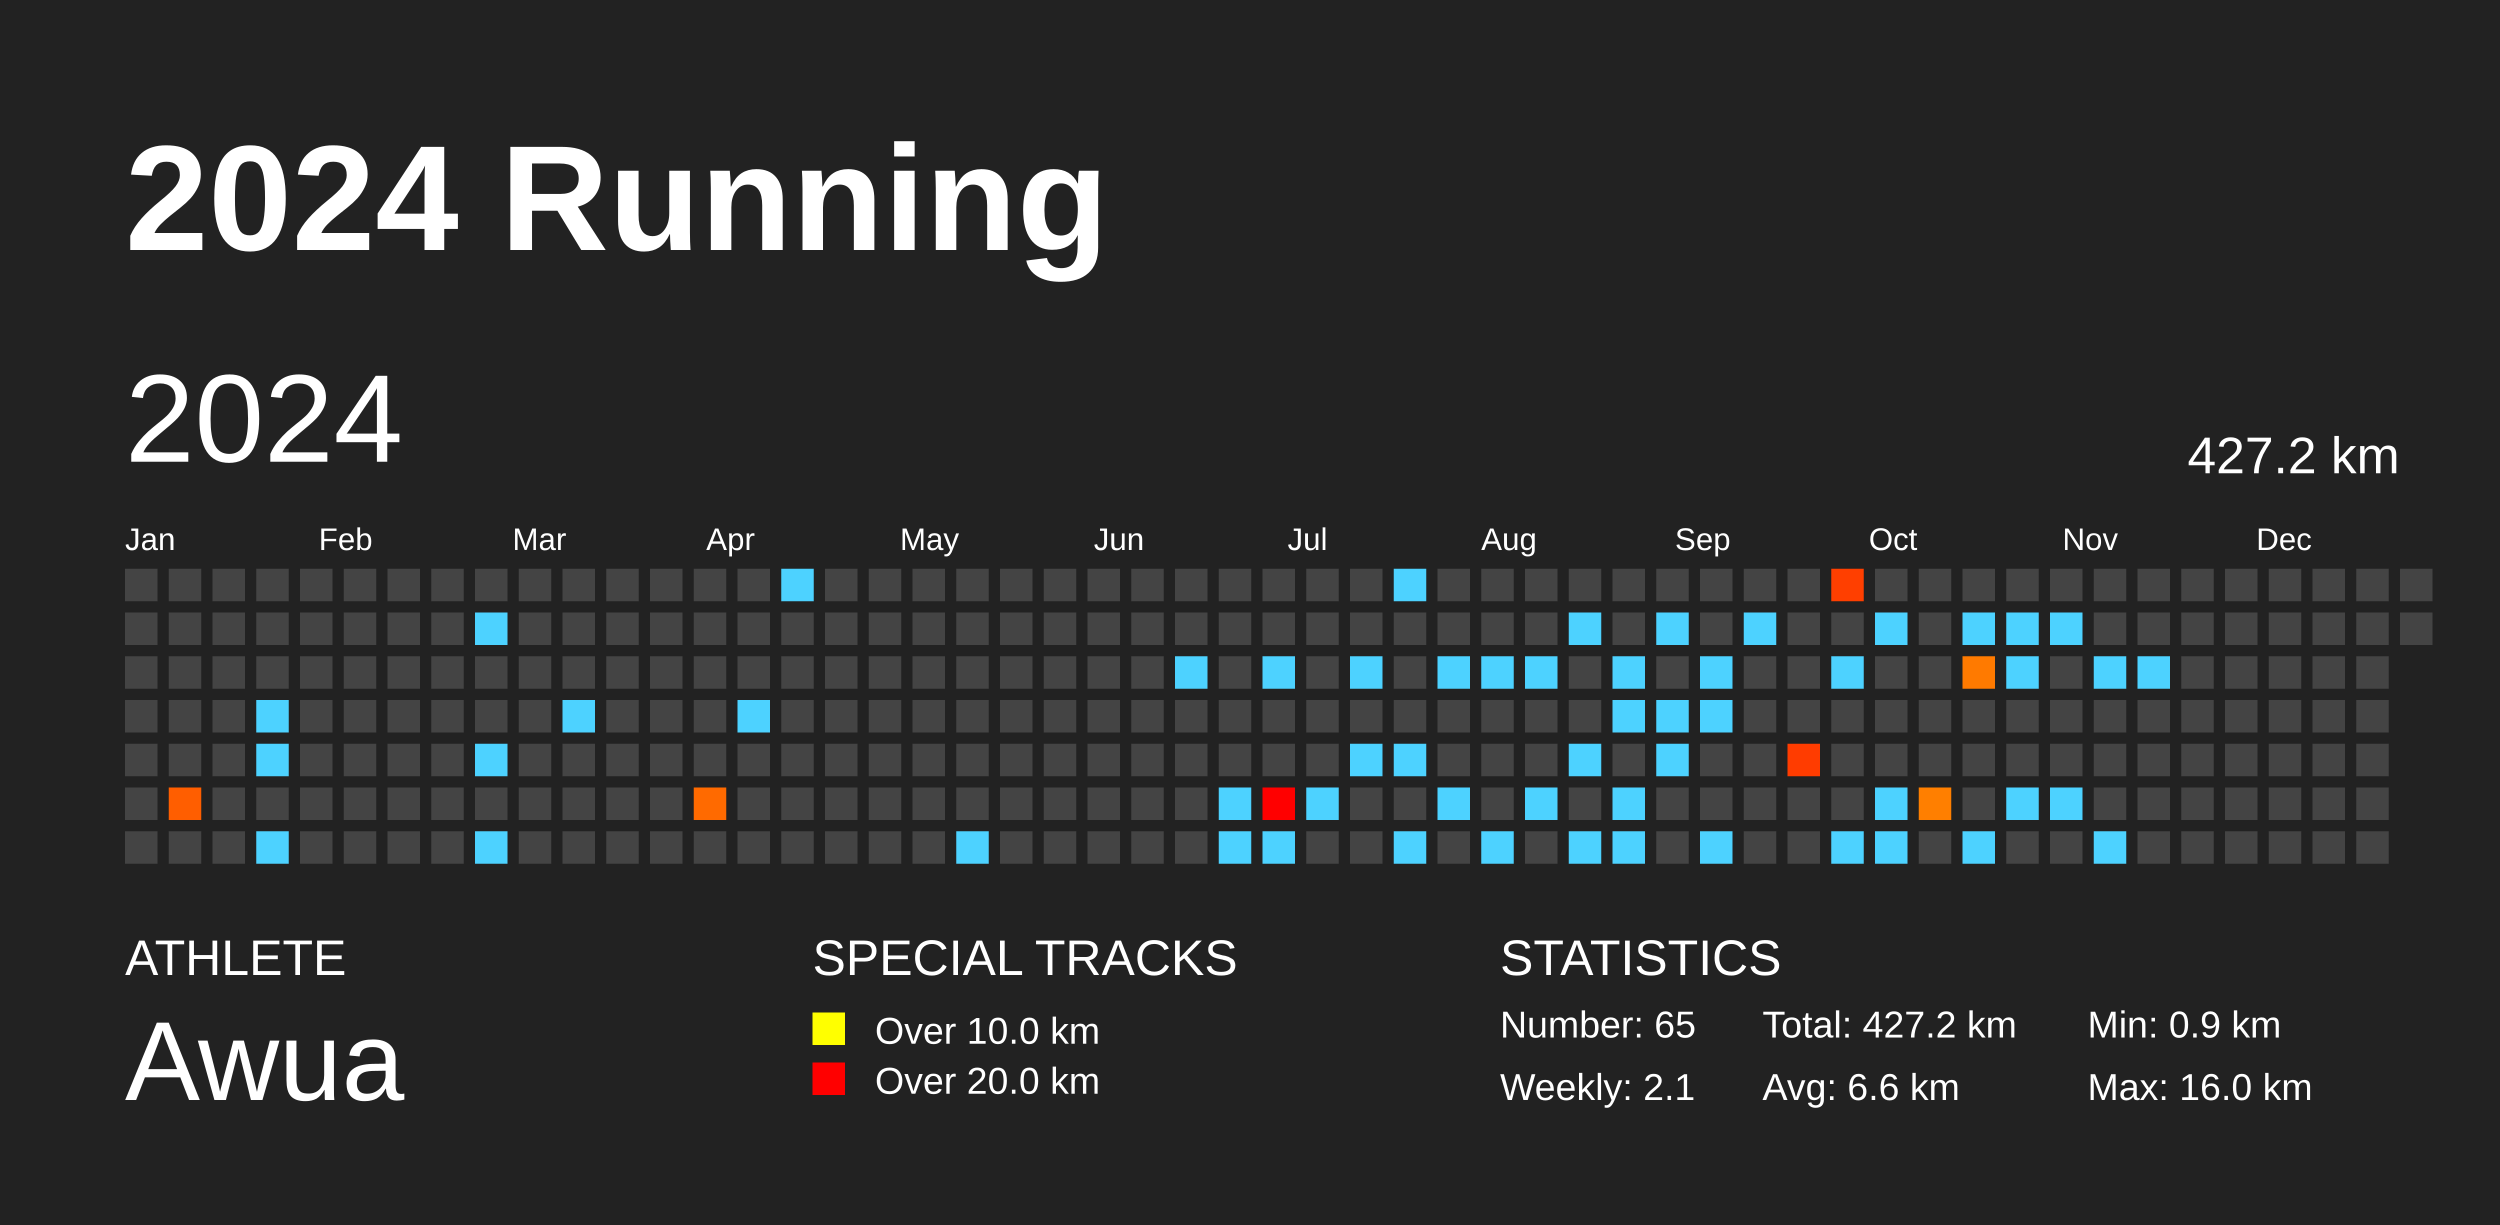
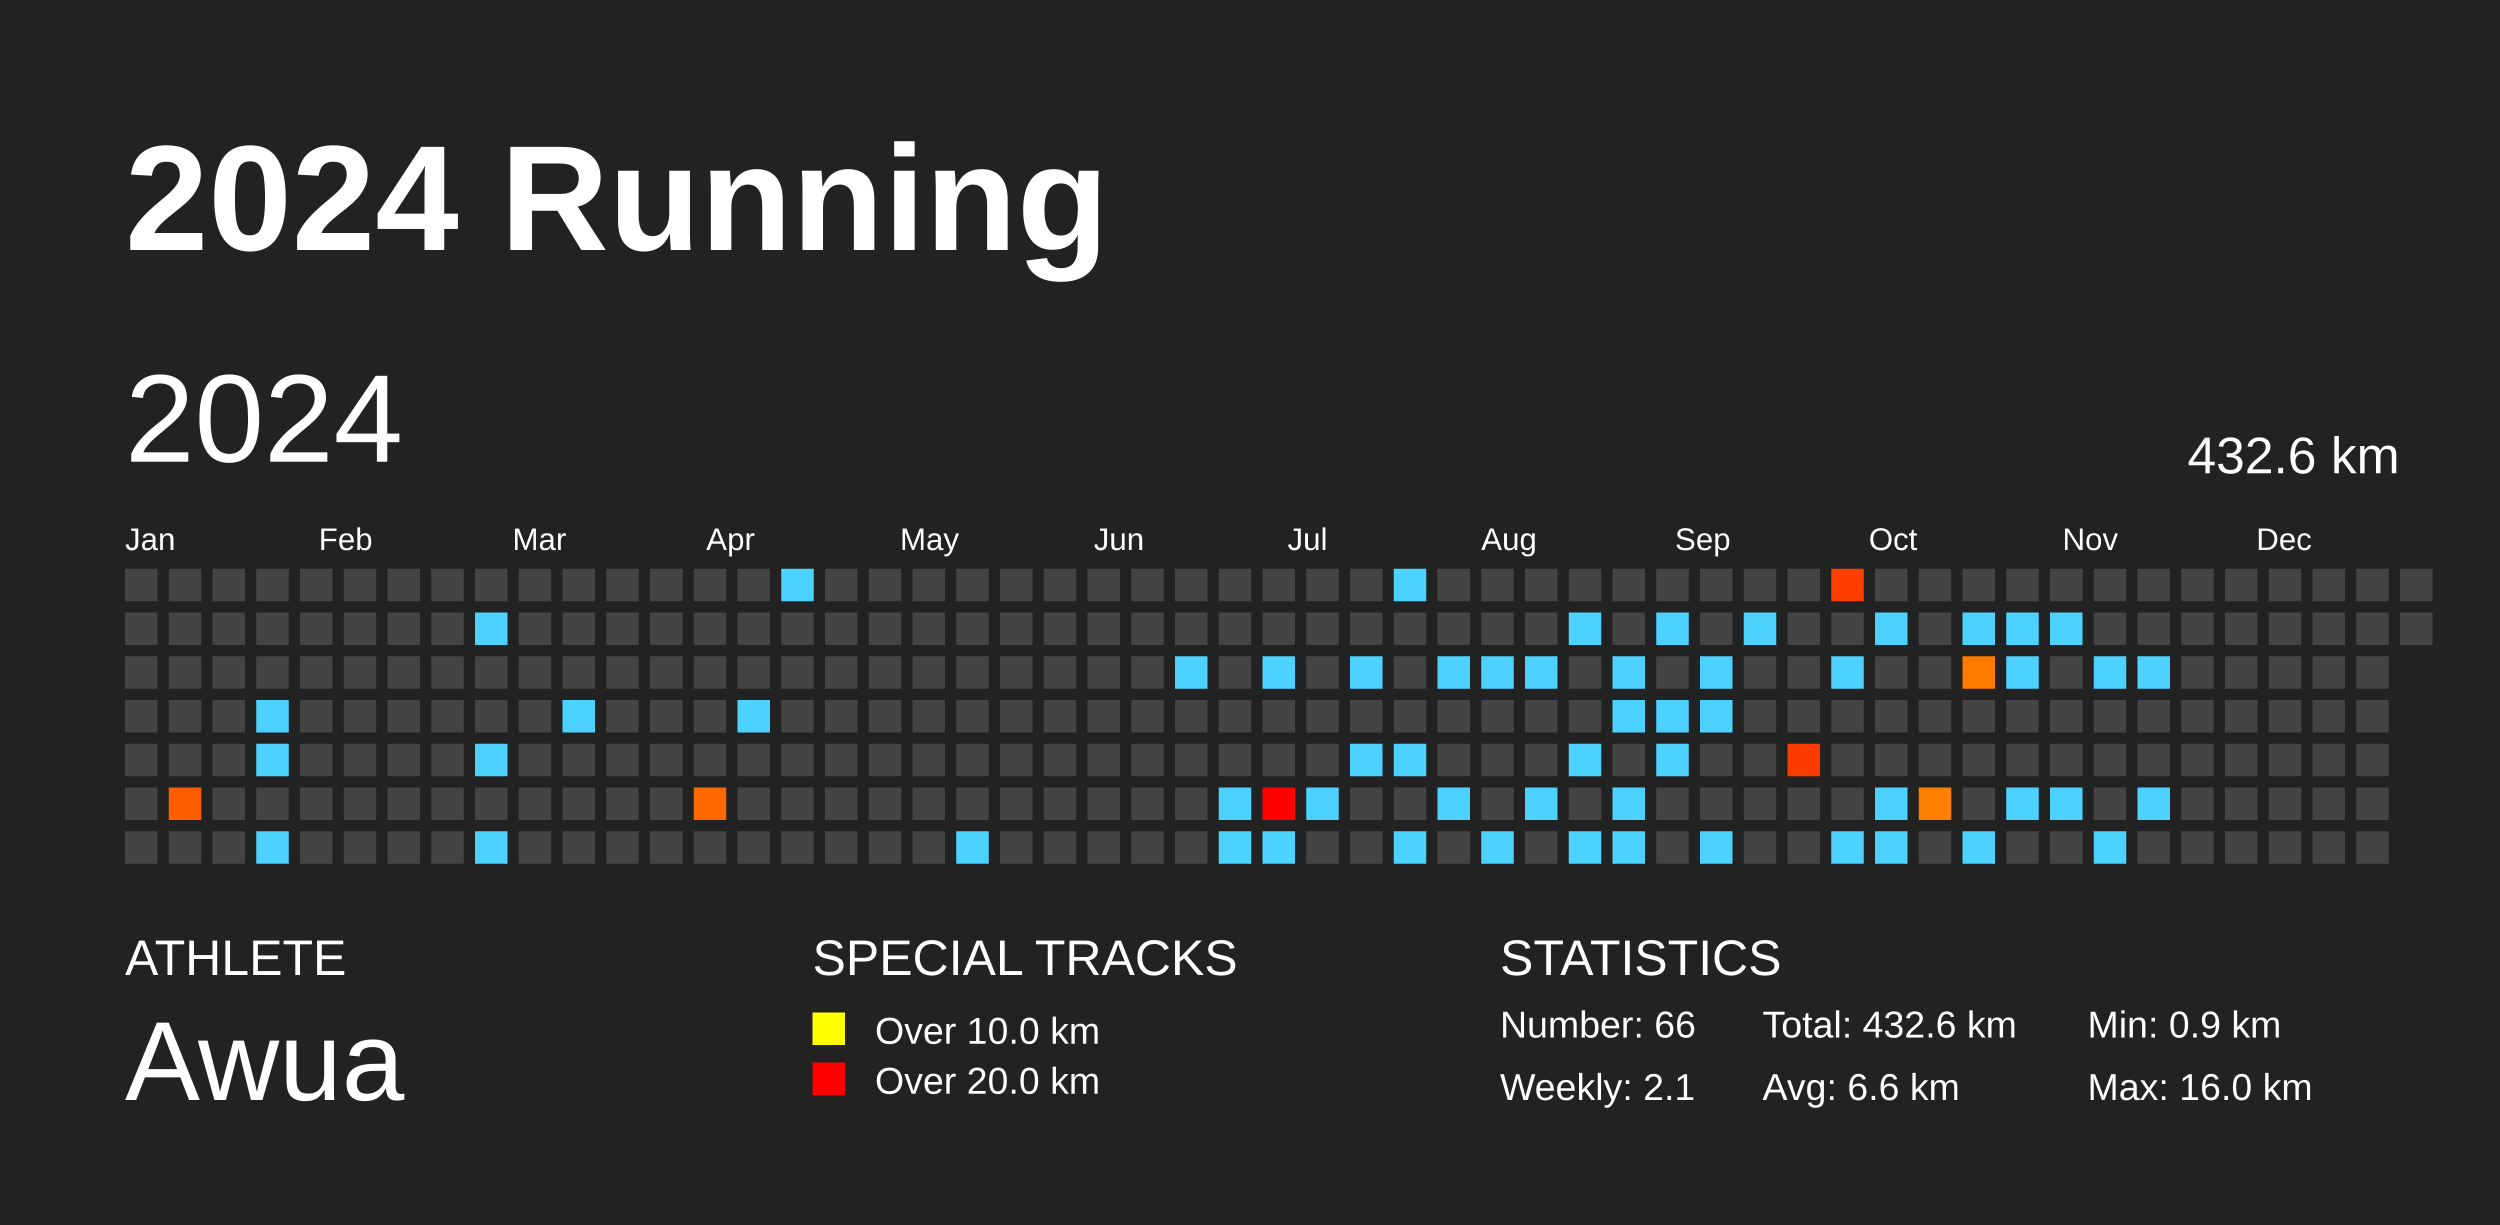
<svg xmlns="http://www.w3.org/2000/svg" baseProfile="full" height="98mm" version="1.1" viewBox="0,0,200,98" width="200mm">
  <defs />
  <rect fill="#222222" height="98" width="200" x="0" y="0" />
  <text fill="#FFFFFF" style="font-size:12px; font-family:Arial; font-weight:bold;" x="10" y="20">2024 Running</text>
  <text fill="#FFFFFF" style="font-size:4px; font-family:Arial" x="10" y="78">ATHLETE</text>
  <text fill="#FFFFFF" style="font-size:9px; font-family:Arial" x="10" y="88">Awua</text>
  <text fill="#FFFFFF" style="font-size:4px; font-family:Arial" x="65" y="78">SPECIAL TRACKS</text>
  <rect fill="yellow" height="2.6" width="2.6" x="65" y="81" />
  <text fill="#FFFFFF" style="font-size:3px; font-family:Arial" x="70" y="83.5">Over 10.0 km</text>
  <rect fill="red" height="2.6" width="2.6" x="65" y="85" />
  <text fill="#FFFFFF" style="font-size:3px; font-family:Arial" x="70" y="87.5">Over 20.0 km</text>
  <text fill="#FFFFFF" style="font-size:4px; font-family:Arial" x="120" y="78">STATISTICS</text>
-   <text fill="#FFFFFF" style="font-size:3px; font-family:Arial" x="120" y="83">Number: 65</text>
+   <text fill="#FFFFFF" style="font-size:3px; font-family:Arial" x="120" y="83">Number: 66</text>
  <text fill="#FFFFFF" style="font-size:3px; font-family:Arial" x="120" y="88">Weekly: 2.1</text>
-   <text fill="#FFFFFF" style="font-size:3px; font-family:Arial" x="141" y="83">Total: 427.2 km</text>
+   <text fill="#FFFFFF" style="font-size:3px; font-family:Arial" x="141" y="83">Total: 432.6 km</text>
  <text fill="#FFFFFF" style="font-size:3px; font-family:Arial" x="141" y="88">Avg: 6.6 km</text>
  <text fill="#FFFFFF" style="font-size:3px; font-family:Arial" x="167" y="83">Min: 0.9 km</text>
  <text fill="#FFFFFF" style="font-size:3px; font-family:Arial" x="167" y="88">Max: 16.0 km</text>
  <text dominant-baseline="hanging" fill="#FFFFFF" style="font-size:10.0px; font-family:Arial;" x="10" y="30">2024</text>
-   <text dominant-baseline="hanging" fill="#FFFFFF" style="font-size:4.125px; font-family:Arial;" x="175" y="35">427.2 km</text>
+   <text dominant-baseline="hanging" fill="#FFFFFF" style="font-size:4.125px; font-family:Arial;" x="175" y="35">432.6 km</text>
  <text fill="#FFFFFF" style="font-size:2.5px; font-family:Arial" x="10.0" y="44">Jan</text>
  <text fill="#FFFFFF" style="font-size:2.5px; font-family:Arial" x="25.5" y="44">Feb</text>
  <text fill="#FFFFFF" style="font-size:2.5px; font-family:Arial" x="41.0" y="44">Mar</text>
  <text fill="#FFFFFF" style="font-size:2.5px; font-family:Arial" x="56.5" y="44">Apr</text>
  <text fill="#FFFFFF" style="font-size:2.5px; font-family:Arial" x="72.0" y="44">May</text>
  <text fill="#FFFFFF" style="font-size:2.5px; font-family:Arial" x="87.5" y="44">Jun</text>
  <text fill="#FFFFFF" style="font-size:2.5px; font-family:Arial" x="103.0" y="44">Jul</text>
  <text fill="#FFFFFF" style="font-size:2.5px; font-family:Arial" x="118.5" y="44">Aug</text>
  <text fill="#FFFFFF" style="font-size:2.5px; font-family:Arial" x="134.0" y="44">Sep</text>
  <text fill="#FFFFFF" style="font-size:2.5px; font-family:Arial" x="149.5" y="44">Oct</text>
  <text fill="#FFFFFF" style="font-size:2.5px; font-family:Arial" x="165.0" y="44">Nov</text>
  <text fill="#FFFFFF" style="font-size:2.5px; font-family:Arial" x="180.5" y="44">Dec</text>
  <rect fill="#444444" height="2.6" width="2.6" x="10.0" y="45.5" />
  <rect fill="#444444" height="2.6" width="2.6" x="10.0" y="49.0" />
  <rect fill="#444444" height="2.6" width="2.6" x="10.0" y="52.5" />
  <rect fill="#444444" height="2.6" width="2.6" x="10.0" y="56.0" />
  <rect fill="#444444" height="2.6" width="2.6" x="10.0" y="59.5" />
  <rect fill="#444444" height="2.6" width="2.6" x="10.0" y="63.0" />
  <rect fill="#444444" height="2.6" width="2.6" x="10.0" y="66.5" />
  <rect fill="#444444" height="2.6" width="2.6" x="13.5" y="45.5" />
  <rect fill="#444444" height="2.6" width="2.6" x="13.5" y="49.0" />
  <rect fill="#444444" height="2.6" width="2.6" x="13.5" y="52.5" />
  <rect fill="#444444" height="2.6" width="2.6" x="13.5" y="56.0" />
  <rect fill="#444444" height="2.6" width="2.6" x="13.5" y="59.5" />
  <rect fill="#ff5e00" height="2.6" width="2.6" x="13.5" y="63.0" />
  <rect fill="#444444" height="2.6" width="2.6" x="13.5" y="66.5" />
  <rect fill="#444444" height="2.6" width="2.6" x="17.0" y="45.5" />
  <rect fill="#444444" height="2.6" width="2.6" x="17.0" y="49.0" />
  <rect fill="#444444" height="2.6" width="2.6" x="17.0" y="52.5" />
  <rect fill="#444444" height="2.6" width="2.6" x="17.0" y="56.0" />
  <rect fill="#444444" height="2.6" width="2.6" x="17.0" y="59.5" />
  <rect fill="#444444" height="2.6" width="2.6" x="17.0" y="63.0" />
  <rect fill="#444444" height="2.6" width="2.6" x="17.0" y="66.5" />
  <rect fill="#444444" height="2.6" width="2.6" x="20.5" y="45.5" />
  <rect fill="#444444" height="2.6" width="2.6" x="20.5" y="49.0" />
  <rect fill="#444444" height="2.6" width="2.6" x="20.5" y="52.5" />
  <rect fill="#4dd2ff" height="2.6" width="2.6" x="20.5" y="56.0" />
  <rect fill="#4dd2ff" height="2.6" width="2.6" x="20.5" y="59.5" />
  <rect fill="#444444" height="2.6" width="2.6" x="20.5" y="63.0" />
  <rect fill="#4dd2ff" height="2.6" width="2.6" x="20.5" y="66.5" />
  <rect fill="#444444" height="2.6" width="2.6" x="24.0" y="45.5" />
  <rect fill="#444444" height="2.6" width="2.6" x="24.0" y="49.0" />
  <rect fill="#444444" height="2.6" width="2.6" x="24.0" y="52.5" />
  <rect fill="#444444" height="2.6" width="2.6" x="24.0" y="56.0" />
  <rect fill="#444444" height="2.6" width="2.6" x="24.0" y="59.5" />
  <rect fill="#444444" height="2.6" width="2.6" x="24.0" y="63.0" />
  <rect fill="#444444" height="2.6" width="2.6" x="24.0" y="66.5" />
  <rect fill="#444444" height="2.6" width="2.6" x="27.5" y="45.5" />
  <rect fill="#444444" height="2.6" width="2.6" x="27.5" y="49.0" />
  <rect fill="#444444" height="2.6" width="2.6" x="27.5" y="52.5" />
  <rect fill="#444444" height="2.6" width="2.6" x="27.5" y="56.0" />
  <rect fill="#444444" height="2.6" width="2.6" x="27.5" y="59.5" />
  <rect fill="#444444" height="2.6" width="2.6" x="27.5" y="63.0" />
  <rect fill="#444444" height="2.6" width="2.6" x="27.5" y="66.5" />
  <rect fill="#444444" height="2.6" width="2.6" x="31.0" y="45.5" />
  <rect fill="#444444" height="2.6" width="2.6" x="31.0" y="49.0" />
  <rect fill="#444444" height="2.6" width="2.6" x="31.0" y="52.5" />
  <rect fill="#444444" height="2.6" width="2.6" x="31.0" y="56.0" />
  <rect fill="#444444" height="2.6" width="2.6" x="31.0" y="59.5" />
  <rect fill="#444444" height="2.6" width="2.6" x="31.0" y="63.0" />
  <rect fill="#444444" height="2.6" width="2.6" x="31.0" y="66.5" />
  <rect fill="#444444" height="2.6" width="2.6" x="34.5" y="45.5" />
  <rect fill="#444444" height="2.6" width="2.6" x="34.5" y="49.0" />
  <rect fill="#444444" height="2.6" width="2.6" x="34.5" y="52.5" />
  <rect fill="#444444" height="2.6" width="2.6" x="34.5" y="56.0" />
  <rect fill="#444444" height="2.6" width="2.6" x="34.5" y="59.5" />
  <rect fill="#444444" height="2.6" width="2.6" x="34.5" y="63.0" />
  <rect fill="#444444" height="2.6" width="2.6" x="34.5" y="66.5" />
  <rect fill="#444444" height="2.6" width="2.6" x="38.0" y="45.5" />
  <rect fill="#4dd2ff" height="2.6" width="2.6" x="38.0" y="49.0" />
  <rect fill="#444444" height="2.6" width="2.6" x="38.0" y="52.5" />
  <rect fill="#444444" height="2.6" width="2.6" x="38.0" y="56.0" />
  <rect fill="#4dd2ff" height="2.6" width="2.6" x="38.0" y="59.5" />
  <rect fill="#444444" height="2.6" width="2.6" x="38.0" y="63.0" />
  <rect fill="#4dd2ff" height="2.6" width="2.6" x="38.0" y="66.5" />
  <rect fill="#444444" height="2.6" width="2.6" x="41.5" y="45.5" />
  <rect fill="#444444" height="2.6" width="2.6" x="41.5" y="49.0" />
  <rect fill="#444444" height="2.6" width="2.6" x="41.5" y="52.5" />
  <rect fill="#444444" height="2.6" width="2.6" x="41.5" y="56.0" />
  <rect fill="#444444" height="2.6" width="2.6" x="41.5" y="59.5" />
  <rect fill="#444444" height="2.6" width="2.6" x="41.5" y="63.0" />
  <rect fill="#444444" height="2.6" width="2.6" x="41.5" y="66.5" />
  <rect fill="#444444" height="2.6" width="2.6" x="45.0" y="45.5" />
  <rect fill="#444444" height="2.6" width="2.6" x="45.0" y="49.0" />
  <rect fill="#444444" height="2.6" width="2.6" x="45.0" y="52.5" />
  <rect fill="#4dd2ff" height="2.6" width="2.6" x="45.0" y="56.0" />
  <rect fill="#444444" height="2.6" width="2.6" x="45.0" y="59.5" />
  <rect fill="#444444" height="2.6" width="2.6" x="45.0" y="63.0" />
  <rect fill="#444444" height="2.6" width="2.6" x="45.0" y="66.5" />
  <rect fill="#444444" height="2.6" width="2.6" x="48.5" y="45.5" />
  <rect fill="#444444" height="2.6" width="2.6" x="48.5" y="49.0" />
  <rect fill="#444444" height="2.6" width="2.6" x="48.5" y="52.5" />
  <rect fill="#444444" height="2.6" width="2.6" x="48.5" y="56.0" />
  <rect fill="#444444" height="2.6" width="2.6" x="48.5" y="59.5" />
  <rect fill="#444444" height="2.6" width="2.6" x="48.5" y="63.0" />
  <rect fill="#444444" height="2.6" width="2.6" x="48.5" y="66.5" />
  <rect fill="#444444" height="2.6" width="2.6" x="52.0" y="45.5" />
  <rect fill="#444444" height="2.6" width="2.6" x="52.0" y="49.0" />
  <rect fill="#444444" height="2.6" width="2.6" x="52.0" y="52.5" />
  <rect fill="#444444" height="2.6" width="2.6" x="52.0" y="56.0" />
  <rect fill="#444444" height="2.6" width="2.6" x="52.0" y="59.5" />
  <rect fill="#444444" height="2.6" width="2.6" x="52.0" y="63.0" />
  <rect fill="#444444" height="2.6" width="2.6" x="52.0" y="66.5" />
  <rect fill="#444444" height="2.6" width="2.6" x="55.5" y="45.5" />
  <rect fill="#444444" height="2.6" width="2.6" x="55.5" y="49.0" />
  <rect fill="#444444" height="2.6" width="2.6" x="55.5" y="52.5" />
  <rect fill="#444444" height="2.6" width="2.6" x="55.5" y="56.0" />
  <rect fill="#444444" height="2.6" width="2.6" x="55.5" y="59.5" />
  <rect fill="#ff6a00" height="2.6" width="2.6" x="55.5" y="63.0" />
  <rect fill="#444444" height="2.6" width="2.6" x="55.5" y="66.5" />
  <rect fill="#444444" height="2.6" width="2.6" x="59.0" y="45.5" />
  <rect fill="#444444" height="2.6" width="2.6" x="59.0" y="49.0" />
  <rect fill="#444444" height="2.6" width="2.6" x="59.0" y="52.5" />
  <rect fill="#4dd2ff" height="2.6" width="2.6" x="59.0" y="56.0" />
  <rect fill="#444444" height="2.6" width="2.6" x="59.0" y="59.5" />
  <rect fill="#444444" height="2.6" width="2.6" x="59.0" y="63.0" />
  <rect fill="#444444" height="2.6" width="2.6" x="59.0" y="66.5" />
  <rect fill="#4dd2ff" height="2.6" width="2.6" x="62.5" y="45.5" />
  <rect fill="#444444" height="2.6" width="2.6" x="62.5" y="49.0" />
  <rect fill="#444444" height="2.6" width="2.6" x="62.5" y="52.5" />
  <rect fill="#444444" height="2.6" width="2.6" x="62.5" y="56.0" />
  <rect fill="#444444" height="2.6" width="2.6" x="62.5" y="59.5" />
  <rect fill="#444444" height="2.6" width="2.6" x="62.5" y="63.0" />
  <rect fill="#444444" height="2.6" width="2.6" x="62.5" y="66.5" />
  <rect fill="#444444" height="2.6" width="2.6" x="66.0" y="45.5" />
  <rect fill="#444444" height="2.6" width="2.6" x="66.0" y="49.0" />
  <rect fill="#444444" height="2.6" width="2.6" x="66.0" y="52.5" />
  <rect fill="#444444" height="2.6" width="2.6" x="66.0" y="56.0" />
  <rect fill="#444444" height="2.6" width="2.6" x="66.0" y="59.5" />
  <rect fill="#444444" height="2.6" width="2.6" x="66.0" y="63.0" />
  <rect fill="#444444" height="2.6" width="2.6" x="66.0" y="66.5" />
  <rect fill="#444444" height="2.6" width="2.6" x="69.5" y="45.5" />
  <rect fill="#444444" height="2.6" width="2.6" x="69.5" y="49.0" />
  <rect fill="#444444" height="2.6" width="2.6" x="69.5" y="52.5" />
  <rect fill="#444444" height="2.6" width="2.6" x="69.5" y="56.0" />
  <rect fill="#444444" height="2.6" width="2.6" x="69.5" y="59.5" />
  <rect fill="#444444" height="2.6" width="2.6" x="69.5" y="63.0" />
  <rect fill="#444444" height="2.6" width="2.6" x="69.5" y="66.5" />
  <rect fill="#444444" height="2.6" width="2.6" x="73.0" y="45.5" />
  <rect fill="#444444" height="2.6" width="2.6" x="73.0" y="49.0" />
  <rect fill="#444444" height="2.6" width="2.6" x="73.0" y="52.5" />
  <rect fill="#444444" height="2.6" width="2.6" x="73.0" y="56.0" />
  <rect fill="#444444" height="2.6" width="2.6" x="73.0" y="59.5" />
  <rect fill="#444444" height="2.6" width="2.6" x="73.0" y="63.0" />
  <rect fill="#444444" height="2.6" width="2.6" x="73.0" y="66.5" />
  <rect fill="#444444" height="2.6" width="2.6" x="76.5" y="45.5" />
  <rect fill="#444444" height="2.6" width="2.6" x="76.5" y="49.0" />
  <rect fill="#444444" height="2.6" width="2.6" x="76.5" y="52.5" />
  <rect fill="#444444" height="2.6" width="2.6" x="76.5" y="56.0" />
  <rect fill="#444444" height="2.6" width="2.6" x="76.5" y="59.5" />
  <rect fill="#444444" height="2.6" width="2.6" x="76.5" y="63.0" />
  <rect fill="#4dd2ff" height="2.6" width="2.6" x="76.5" y="66.5" />
  <rect fill="#444444" height="2.6" width="2.6" x="80.0" y="45.5" />
  <rect fill="#444444" height="2.6" width="2.6" x="80.0" y="49.0" />
  <rect fill="#444444" height="2.6" width="2.6" x="80.0" y="52.5" />
  <rect fill="#444444" height="2.6" width="2.6" x="80.0" y="56.0" />
  <rect fill="#444444" height="2.6" width="2.6" x="80.0" y="59.5" />
  <rect fill="#444444" height="2.6" width="2.6" x="80.0" y="63.0" />
  <rect fill="#444444" height="2.6" width="2.6" x="80.0" y="66.5" />
  <rect fill="#444444" height="2.6" width="2.6" x="83.5" y="45.5" />
  <rect fill="#444444" height="2.6" width="2.6" x="83.5" y="49.0" />
  <rect fill="#444444" height="2.6" width="2.6" x="83.5" y="52.5" />
  <rect fill="#444444" height="2.6" width="2.6" x="83.5" y="56.0" />
  <rect fill="#444444" height="2.6" width="2.6" x="83.5" y="59.5" />
  <rect fill="#444444" height="2.6" width="2.6" x="83.5" y="63.0" />
  <rect fill="#444444" height="2.6" width="2.6" x="83.5" y="66.5" />
  <rect fill="#444444" height="2.6" width="2.6" x="87.0" y="45.5" />
  <rect fill="#444444" height="2.6" width="2.6" x="87.0" y="49.0" />
  <rect fill="#444444" height="2.6" width="2.6" x="87.0" y="52.5" />
  <rect fill="#444444" height="2.6" width="2.6" x="87.0" y="56.0" />
  <rect fill="#444444" height="2.6" width="2.6" x="87.0" y="59.5" />
  <rect fill="#444444" height="2.6" width="2.6" x="87.0" y="63.0" />
  <rect fill="#444444" height="2.6" width="2.6" x="87.0" y="66.5" />
  <rect fill="#444444" height="2.6" width="2.6" x="90.5" y="45.5" />
  <rect fill="#444444" height="2.6" width="2.6" x="90.5" y="49.0" />
  <rect fill="#444444" height="2.6" width="2.6" x="90.5" y="52.5" />
  <rect fill="#444444" height="2.6" width="2.6" x="90.5" y="56.0" />
  <rect fill="#444444" height="2.6" width="2.6" x="90.5" y="59.5" />
  <rect fill="#444444" height="2.6" width="2.6" x="90.5" y="63.0" />
  <rect fill="#444444" height="2.6" width="2.6" x="90.5" y="66.5" />
  <rect fill="#444444" height="2.6" width="2.6" x="94.0" y="45.5" />
  <rect fill="#444444" height="2.6" width="2.6" x="94.0" y="49.0" />
  <rect fill="#4dd2ff" height="2.6" width="2.6" x="94.0" y="52.5" />
  <rect fill="#444444" height="2.6" width="2.6" x="94.0" y="56.0" />
  <rect fill="#444444" height="2.6" width="2.6" x="94.0" y="59.5" />
  <rect fill="#444444" height="2.6" width="2.6" x="94.0" y="63.0" />
  <rect fill="#444444" height="2.6" width="2.6" x="94.0" y="66.5" />
  <rect fill="#444444" height="2.6" width="2.6" x="97.5" y="45.5" />
  <rect fill="#444444" height="2.6" width="2.6" x="97.5" y="49.0" />
  <rect fill="#444444" height="2.6" width="2.6" x="97.5" y="52.5" />
  <rect fill="#444444" height="2.6" width="2.6" x="97.5" y="56.0" />
  <rect fill="#444444" height="2.6" width="2.6" x="97.5" y="59.5" />
  <rect fill="#4dd2ff" height="2.6" width="2.6" x="97.5" y="63.0" />
  <rect fill="#4dd2ff" height="2.6" width="2.6" x="97.5" y="66.5" />
  <rect fill="#444444" height="2.6" width="2.6" x="101.0" y="45.5" />
  <rect fill="#444444" height="2.6" width="2.6" x="101.0" y="49.0" />
  <rect fill="#4dd2ff" height="2.6" width="2.6" x="101.0" y="52.5" />
  <rect fill="#444444" height="2.6" width="2.6" x="101.0" y="56.0" />
  <rect fill="#444444" height="2.6" width="2.6" x="101.0" y="59.5" />
  <rect fill="#ff0000" height="2.6" width="2.6" x="101.0" y="63.0" />
  <rect fill="#4dd2ff" height="2.6" width="2.6" x="101.0" y="66.5" />
  <rect fill="#444444" height="2.6" width="2.6" x="104.5" y="45.5" />
  <rect fill="#444444" height="2.6" width="2.6" x="104.5" y="49.0" />
  <rect fill="#444444" height="2.6" width="2.6" x="104.5" y="52.5" />
  <rect fill="#444444" height="2.6" width="2.6" x="104.5" y="56.0" />
  <rect fill="#444444" height="2.6" width="2.6" x="104.5" y="59.5" />
  <rect fill="#4dd2ff" height="2.6" width="2.6" x="104.5" y="63.0" />
  <rect fill="#444444" height="2.6" width="2.6" x="104.5" y="66.5" />
  <rect fill="#444444" height="2.6" width="2.6" x="108.0" y="45.5" />
  <rect fill="#444444" height="2.6" width="2.6" x="108.0" y="49.0" />
  <rect fill="#4dd2ff" height="2.6" width="2.6" x="108.0" y="52.5" />
  <rect fill="#444444" height="2.6" width="2.6" x="108.0" y="56.0" />
  <rect fill="#4dd2ff" height="2.6" width="2.6" x="108.0" y="59.5" />
  <rect fill="#444444" height="2.6" width="2.6" x="108.0" y="63.0" />
  <rect fill="#444444" height="2.6" width="2.6" x="108.0" y="66.5" />
  <rect fill="#4dd2ff" height="2.6" width="2.6" x="111.5" y="45.5" />
  <rect fill="#444444" height="2.6" width="2.6" x="111.5" y="49.0" />
  <rect fill="#444444" height="2.6" width="2.6" x="111.5" y="52.5" />
  <rect fill="#444444" height="2.6" width="2.6" x="111.5" y="56.0" />
  <rect fill="#4dd2ff" height="2.6" width="2.6" x="111.5" y="59.5" />
  <rect fill="#444444" height="2.6" width="2.6" x="111.5" y="63.0" />
  <rect fill="#4dd2ff" height="2.6" width="2.6" x="111.5" y="66.5" />
  <rect fill="#444444" height="2.6" width="2.6" x="115.0" y="45.5" />
  <rect fill="#444444" height="2.6" width="2.6" x="115.0" y="49.0" />
  <rect fill="#4dd2ff" height="2.6" width="2.6" x="115.0" y="52.5" />
  <rect fill="#444444" height="2.6" width="2.6" x="115.0" y="56.0" />
  <rect fill="#444444" height="2.6" width="2.6" x="115.0" y="59.5" />
  <rect fill="#4dd2ff" height="2.6" width="2.6" x="115.0" y="63.0" />
  <rect fill="#444444" height="2.6" width="2.6" x="115.0" y="66.5" />
  <rect fill="#444444" height="2.6" width="2.6" x="118.5" y="45.5" />
  <rect fill="#444444" height="2.6" width="2.6" x="118.5" y="49.0" />
  <rect fill="#4dd2ff" height="2.6" width="2.6" x="118.5" y="52.5" />
  <rect fill="#444444" height="2.6" width="2.6" x="118.5" y="56.0" />
  <rect fill="#444444" height="2.6" width="2.6" x="118.5" y="59.5" />
  <rect fill="#444444" height="2.6" width="2.6" x="118.5" y="63.0" />
  <rect fill="#4dd2ff" height="2.6" width="2.6" x="118.5" y="66.5" />
  <rect fill="#444444" height="2.6" width="2.6" x="122.0" y="45.5" />
  <rect fill="#444444" height="2.6" width="2.6" x="122.0" y="49.0" />
  <rect fill="#4dd2ff" height="2.6" width="2.6" x="122.0" y="52.5" />
  <rect fill="#444444" height="2.6" width="2.6" x="122.0" y="56.0" />
  <rect fill="#444444" height="2.6" width="2.6" x="122.0" y="59.5" />
  <rect fill="#4dd2ff" height="2.6" width="2.6" x="122.0" y="63.0" />
  <rect fill="#444444" height="2.6" width="2.6" x="122.0" y="66.5" />
  <rect fill="#444444" height="2.6" width="2.6" x="125.5" y="45.5" />
  <rect fill="#4dd2ff" height="2.6" width="2.6" x="125.5" y="49.0" />
  <rect fill="#444444" height="2.6" width="2.6" x="125.5" y="52.5" />
  <rect fill="#444444" height="2.6" width="2.6" x="125.5" y="56.0" />
  <rect fill="#4dd2ff" height="2.6" width="2.6" x="125.5" y="59.5" />
  <rect fill="#444444" height="2.6" width="2.6" x="125.5" y="63.0" />
  <rect fill="#4dd2ff" height="2.6" width="2.6" x="125.5" y="66.5" />
  <rect fill="#444444" height="2.6" width="2.6" x="129.0" y="45.5" />
  <rect fill="#444444" height="2.6" width="2.6" x="129.0" y="49.0" />
  <rect fill="#4dd2ff" height="2.6" width="2.6" x="129.0" y="52.5" />
  <rect fill="#4dd2ff" height="2.6" width="2.6" x="129.0" y="56.0" />
  <rect fill="#444444" height="2.6" width="2.6" x="129.0" y="59.5" />
  <rect fill="#4dd2ff" height="2.6" width="2.6" x="129.0" y="63.0" />
  <rect fill="#4dd2ff" height="2.6" width="2.6" x="129.0" y="66.5" />
  <rect fill="#444444" height="2.6" width="2.6" x="132.5" y="45.5" />
  <rect fill="#4dd2ff" height="2.6" width="2.6" x="132.5" y="49.0" />
  <rect fill="#444444" height="2.6" width="2.6" x="132.5" y="52.5" />
  <rect fill="#4dd2ff" height="2.6" width="2.6" x="132.5" y="56.0" />
  <rect fill="#4dd2ff" height="2.6" width="2.6" x="132.5" y="59.5" />
  <rect fill="#444444" height="2.6" width="2.6" x="132.5" y="63.0" />
  <rect fill="#444444" height="2.6" width="2.6" x="132.5" y="66.5" />
  <rect fill="#444444" height="2.6" width="2.6" x="136.0" y="45.5" />
  <rect fill="#444444" height="2.6" width="2.6" x="136.0" y="49.0" />
  <rect fill="#4dd2ff" height="2.6" width="2.6" x="136.0" y="52.5" />
  <rect fill="#4dd2ff" height="2.6" width="2.6" x="136.0" y="56.0" />
  <rect fill="#444444" height="2.6" width="2.6" x="136.0" y="59.5" />
  <rect fill="#444444" height="2.6" width="2.6" x="136.0" y="63.0" />
  <rect fill="#4dd2ff" height="2.6" width="2.6" x="136.0" y="66.5" />
  <rect fill="#444444" height="2.6" width="2.6" x="139.5" y="45.5" />
  <rect fill="#4dd2ff" height="2.6" width="2.6" x="139.5" y="49.0" />
  <rect fill="#444444" height="2.6" width="2.6" x="139.5" y="52.5" />
  <rect fill="#444444" height="2.6" width="2.6" x="139.5" y="56.0" />
  <rect fill="#444444" height="2.6" width="2.6" x="139.5" y="59.5" />
  <rect fill="#444444" height="2.6" width="2.6" x="139.5" y="63.0" />
  <rect fill="#444444" height="2.6" width="2.6" x="139.5" y="66.5" />
  <rect fill="#444444" height="2.6" width="2.6" x="143.0" y="45.5" />
  <rect fill="#444444" height="2.6" width="2.6" x="143.0" y="49.0" />
  <rect fill="#444444" height="2.6" width="2.6" x="143.0" y="52.5" />
  <rect fill="#444444" height="2.6" width="2.6" x="143.0" y="56.0" />
  <rect fill="#ff3c00" height="2.6" width="2.6" x="143.0" y="59.5" />
  <rect fill="#444444" height="2.6" width="2.6" x="143.0" y="63.0" />
  <rect fill="#444444" height="2.6" width="2.6" x="143.0" y="66.5" />
  <rect fill="#ff3f00" height="2.6" width="2.6" x="146.5" y="45.5" />
  <rect fill="#444444" height="2.6" width="2.6" x="146.5" y="49.0" />
  <rect fill="#4dd2ff" height="2.6" width="2.6" x="146.5" y="52.5" />
  <rect fill="#444444" height="2.6" width="2.6" x="146.5" y="56.0" />
  <rect fill="#444444" height="2.6" width="2.6" x="146.5" y="59.5" />
  <rect fill="#444444" height="2.6" width="2.6" x="146.5" y="63.0" />
  <rect fill="#4dd2ff" height="2.6" width="2.6" x="146.5" y="66.5" />
  <rect fill="#444444" height="2.6" width="2.6" x="150.0" y="45.5" />
  <rect fill="#4dd2ff" height="2.6" width="2.6" x="150.0" y="49.0" />
  <rect fill="#444444" height="2.6" width="2.6" x="150.0" y="52.5" />
  <rect fill="#444444" height="2.6" width="2.6" x="150.0" y="56.0" />
  <rect fill="#444444" height="2.6" width="2.6" x="150.0" y="59.5" />
  <rect fill="#4dd2ff" height="2.6" width="2.6" x="150.0" y="63.0" />
  <rect fill="#4dd2ff" height="2.6" width="2.6" x="150.0" y="66.5" />
  <rect fill="#444444" height="2.6" width="2.6" x="153.5" y="45.5" />
  <rect fill="#444444" height="2.6" width="2.6" x="153.5" y="49.0" />
  <rect fill="#444444" height="2.6" width="2.6" x="153.5" y="52.5" />
  <rect fill="#444444" height="2.6" width="2.6" x="153.5" y="56.0" />
  <rect fill="#444444" height="2.6" width="2.6" x="153.5" y="59.5" />
  <rect fill="#ff7f00" height="2.6" width="2.6" x="153.5" y="63.0" />
  <rect fill="#444444" height="2.6" width="2.6" x="153.5" y="66.5" />
  <rect fill="#444444" height="2.6" width="2.6" x="157.0" y="45.5" />
  <rect fill="#4dd2ff" height="2.6" width="2.6" x="157.0" y="49.0" />
  <rect fill="#ff7a00" height="2.6" width="2.6" x="157.0" y="52.5" />
  <rect fill="#444444" height="2.6" width="2.6" x="157.0" y="56.0" />
  <rect fill="#444444" height="2.6" width="2.6" x="157.0" y="59.5" />
  <rect fill="#444444" height="2.6" width="2.6" x="157.0" y="63.0" />
  <rect fill="#4dd2ff" height="2.6" width="2.6" x="157.0" y="66.5" />
  <rect fill="#444444" height="2.6" width="2.6" x="160.5" y="45.5" />
  <rect fill="#4dd2ff" height="2.6" width="2.6" x="160.5" y="49.0" />
  <rect fill="#4dd2ff" height="2.6" width="2.6" x="160.5" y="52.5" />
  <rect fill="#444444" height="2.6" width="2.6" x="160.5" y="56.0" />
  <rect fill="#444444" height="2.6" width="2.6" x="160.5" y="59.5" />
  <rect fill="#4dd2ff" height="2.6" width="2.6" x="160.5" y="63.0" />
  <rect fill="#444444" height="2.6" width="2.6" x="160.5" y="66.5" />
  <rect fill="#444444" height="2.6" width="2.6" x="164.0" y="45.5" />
  <rect fill="#4dd2ff" height="2.6" width="2.6" x="164.0" y="49.0" />
  <rect fill="#444444" height="2.6" width="2.6" x="164.0" y="52.5" />
  <rect fill="#444444" height="2.6" width="2.6" x="164.0" y="56.0" />
  <rect fill="#444444" height="2.6" width="2.6" x="164.0" y="59.5" />
  <rect fill="#4dd2ff" height="2.6" width="2.6" x="164.0" y="63.0" />
  <rect fill="#444444" height="2.6" width="2.6" x="164.0" y="66.5" />
  <rect fill="#444444" height="2.6" width="2.6" x="167.5" y="45.5" />
  <rect fill="#444444" height="2.6" width="2.6" x="167.5" y="49.0" />
  <rect fill="#4dd2ff" height="2.6" width="2.6" x="167.5" y="52.5" />
  <rect fill="#444444" height="2.6" width="2.6" x="167.5" y="56.0" />
  <rect fill="#444444" height="2.6" width="2.6" x="167.5" y="59.5" />
  <rect fill="#444444" height="2.6" width="2.6" x="167.5" y="63.0" />
  <rect fill="#4dd2ff" height="2.6" width="2.6" x="167.5" y="66.5" />
  <rect fill="#444444" height="2.6" width="2.6" x="171.0" y="45.5" />
  <rect fill="#444444" height="2.6" width="2.6" x="171.0" y="49.0" />
  <rect fill="#4dd2ff" height="2.6" width="2.6" x="171.0" y="52.5" />
  <rect fill="#444444" height="2.6" width="2.6" x="171.0" y="56.0" />
  <rect fill="#444444" height="2.6" width="2.6" x="171.0" y="59.5" />
-   <rect fill="#444444" height="2.6" width="2.6" x="171.0" y="63.0" />
+   <rect fill="#4dd2ff" height="2.6" width="2.6" x="171.0" y="63.0" />
  <rect fill="#444444" height="2.6" width="2.6" x="171.0" y="66.5" />
  <rect fill="#444444" height="2.6" width="2.6" x="174.5" y="45.5" />
  <rect fill="#444444" height="2.6" width="2.6" x="174.5" y="49.0" />
  <rect fill="#444444" height="2.6" width="2.6" x="174.5" y="52.5" />
  <rect fill="#444444" height="2.6" width="2.6" x="174.5" y="56.0" />
  <rect fill="#444444" height="2.6" width="2.6" x="174.5" y="59.5" />
  <rect fill="#444444" height="2.6" width="2.6" x="174.5" y="63.0" />
  <rect fill="#444444" height="2.6" width="2.6" x="174.5" y="66.5" />
  <rect fill="#444444" height="2.6" width="2.6" x="178.0" y="45.5" />
  <rect fill="#444444" height="2.6" width="2.6" x="178.0" y="49.0" />
  <rect fill="#444444" height="2.6" width="2.6" x="178.0" y="52.5" />
  <rect fill="#444444" height="2.6" width="2.6" x="178.0" y="56.0" />
  <rect fill="#444444" height="2.6" width="2.6" x="178.0" y="59.5" />
  <rect fill="#444444" height="2.6" width="2.6" x="178.0" y="63.0" />
  <rect fill="#444444" height="2.6" width="2.6" x="178.0" y="66.5" />
  <rect fill="#444444" height="2.6" width="2.6" x="181.5" y="45.5" />
  <rect fill="#444444" height="2.6" width="2.6" x="181.5" y="49.0" />
  <rect fill="#444444" height="2.6" width="2.6" x="181.5" y="52.5" />
  <rect fill="#444444" height="2.6" width="2.6" x="181.5" y="56.0" />
  <rect fill="#444444" height="2.6" width="2.6" x="181.5" y="59.5" />
  <rect fill="#444444" height="2.6" width="2.6" x="181.5" y="63.0" />
  <rect fill="#444444" height="2.6" width="2.6" x="181.5" y="66.5" />
  <rect fill="#444444" height="2.6" width="2.6" x="185.0" y="45.5" />
  <rect fill="#444444" height="2.6" width="2.6" x="185.0" y="49.0" />
  <rect fill="#444444" height="2.6" width="2.6" x="185.0" y="52.5" />
  <rect fill="#444444" height="2.6" width="2.6" x="185.0" y="56.0" />
  <rect fill="#444444" height="2.6" width="2.6" x="185.0" y="59.5" />
  <rect fill="#444444" height="2.6" width="2.6" x="185.0" y="63.0" />
  <rect fill="#444444" height="2.6" width="2.6" x="185.0" y="66.5" />
  <rect fill="#444444" height="2.6" width="2.6" x="188.5" y="45.5" />
  <rect fill="#444444" height="2.6" width="2.6" x="188.5" y="49.0" />
  <rect fill="#444444" height="2.6" width="2.6" x="188.5" y="52.5" />
  <rect fill="#444444" height="2.6" width="2.6" x="188.5" y="56.0" />
  <rect fill="#444444" height="2.6" width="2.6" x="188.5" y="59.5" />
  <rect fill="#444444" height="2.6" width="2.6" x="188.5" y="63.0" />
  <rect fill="#444444" height="2.6" width="2.6" x="188.5" y="66.5" />
  <rect fill="#444444" height="2.6" width="2.6" x="192.0" y="45.5" />
  <rect fill="#444444" height="2.6" width="2.6" x="192.0" y="49.0" />
</svg>
